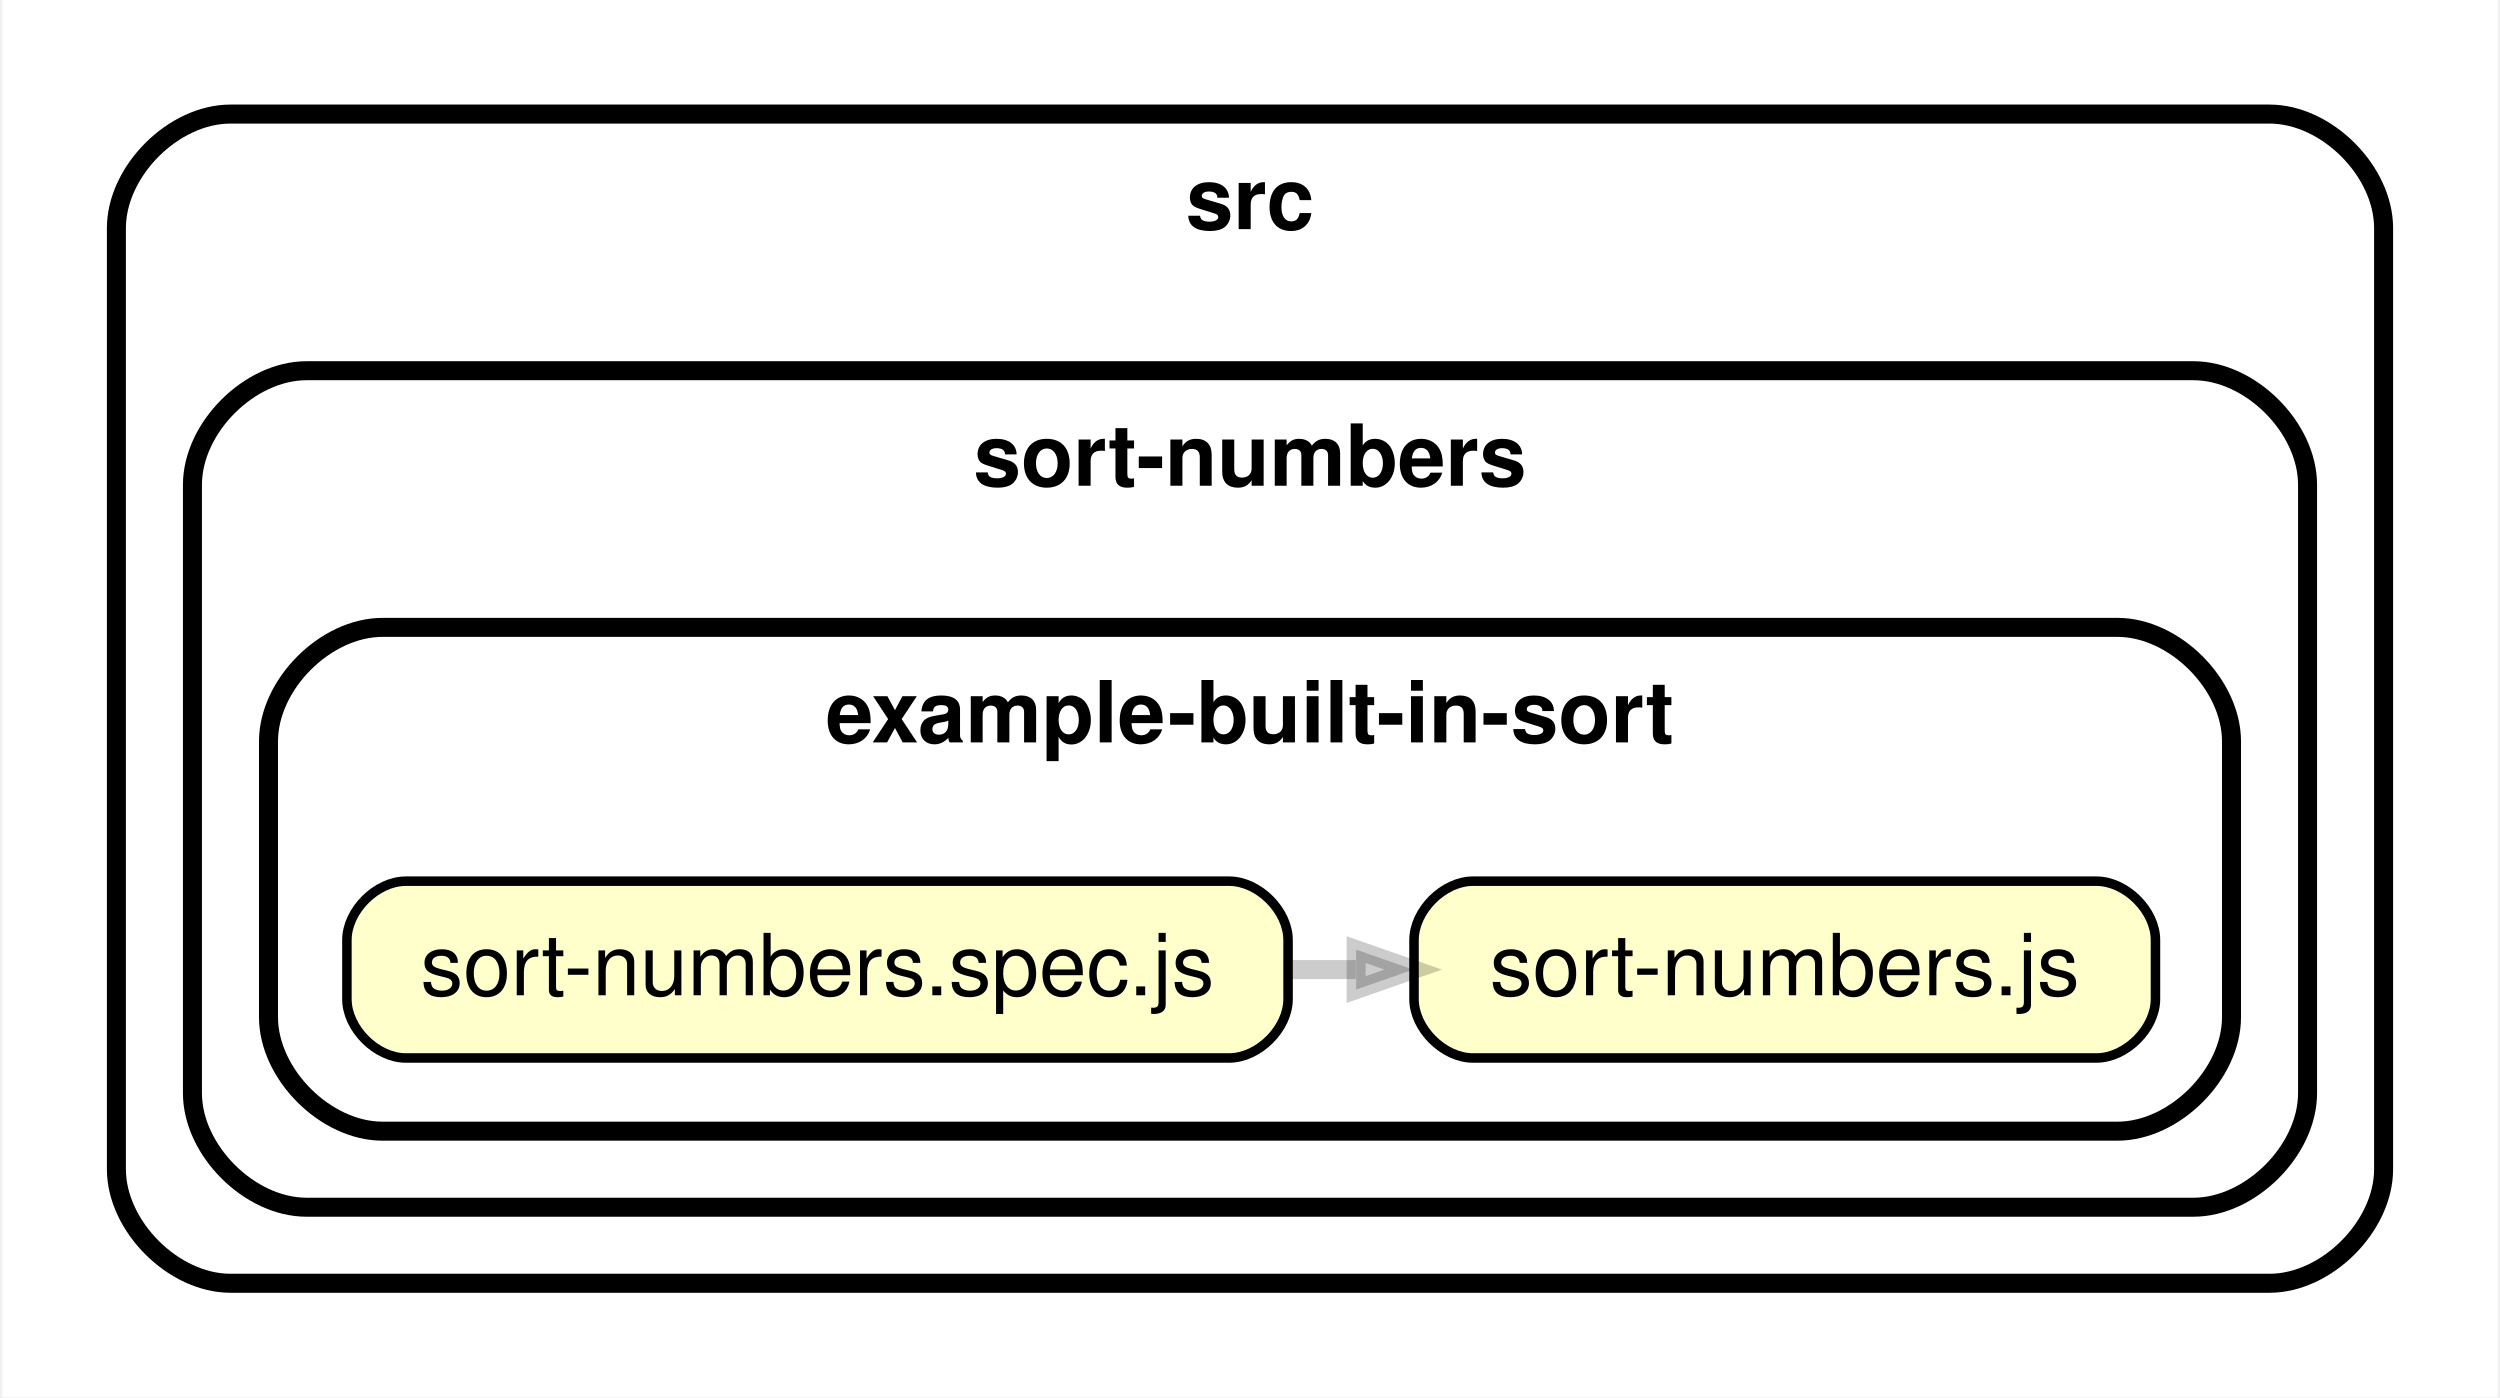
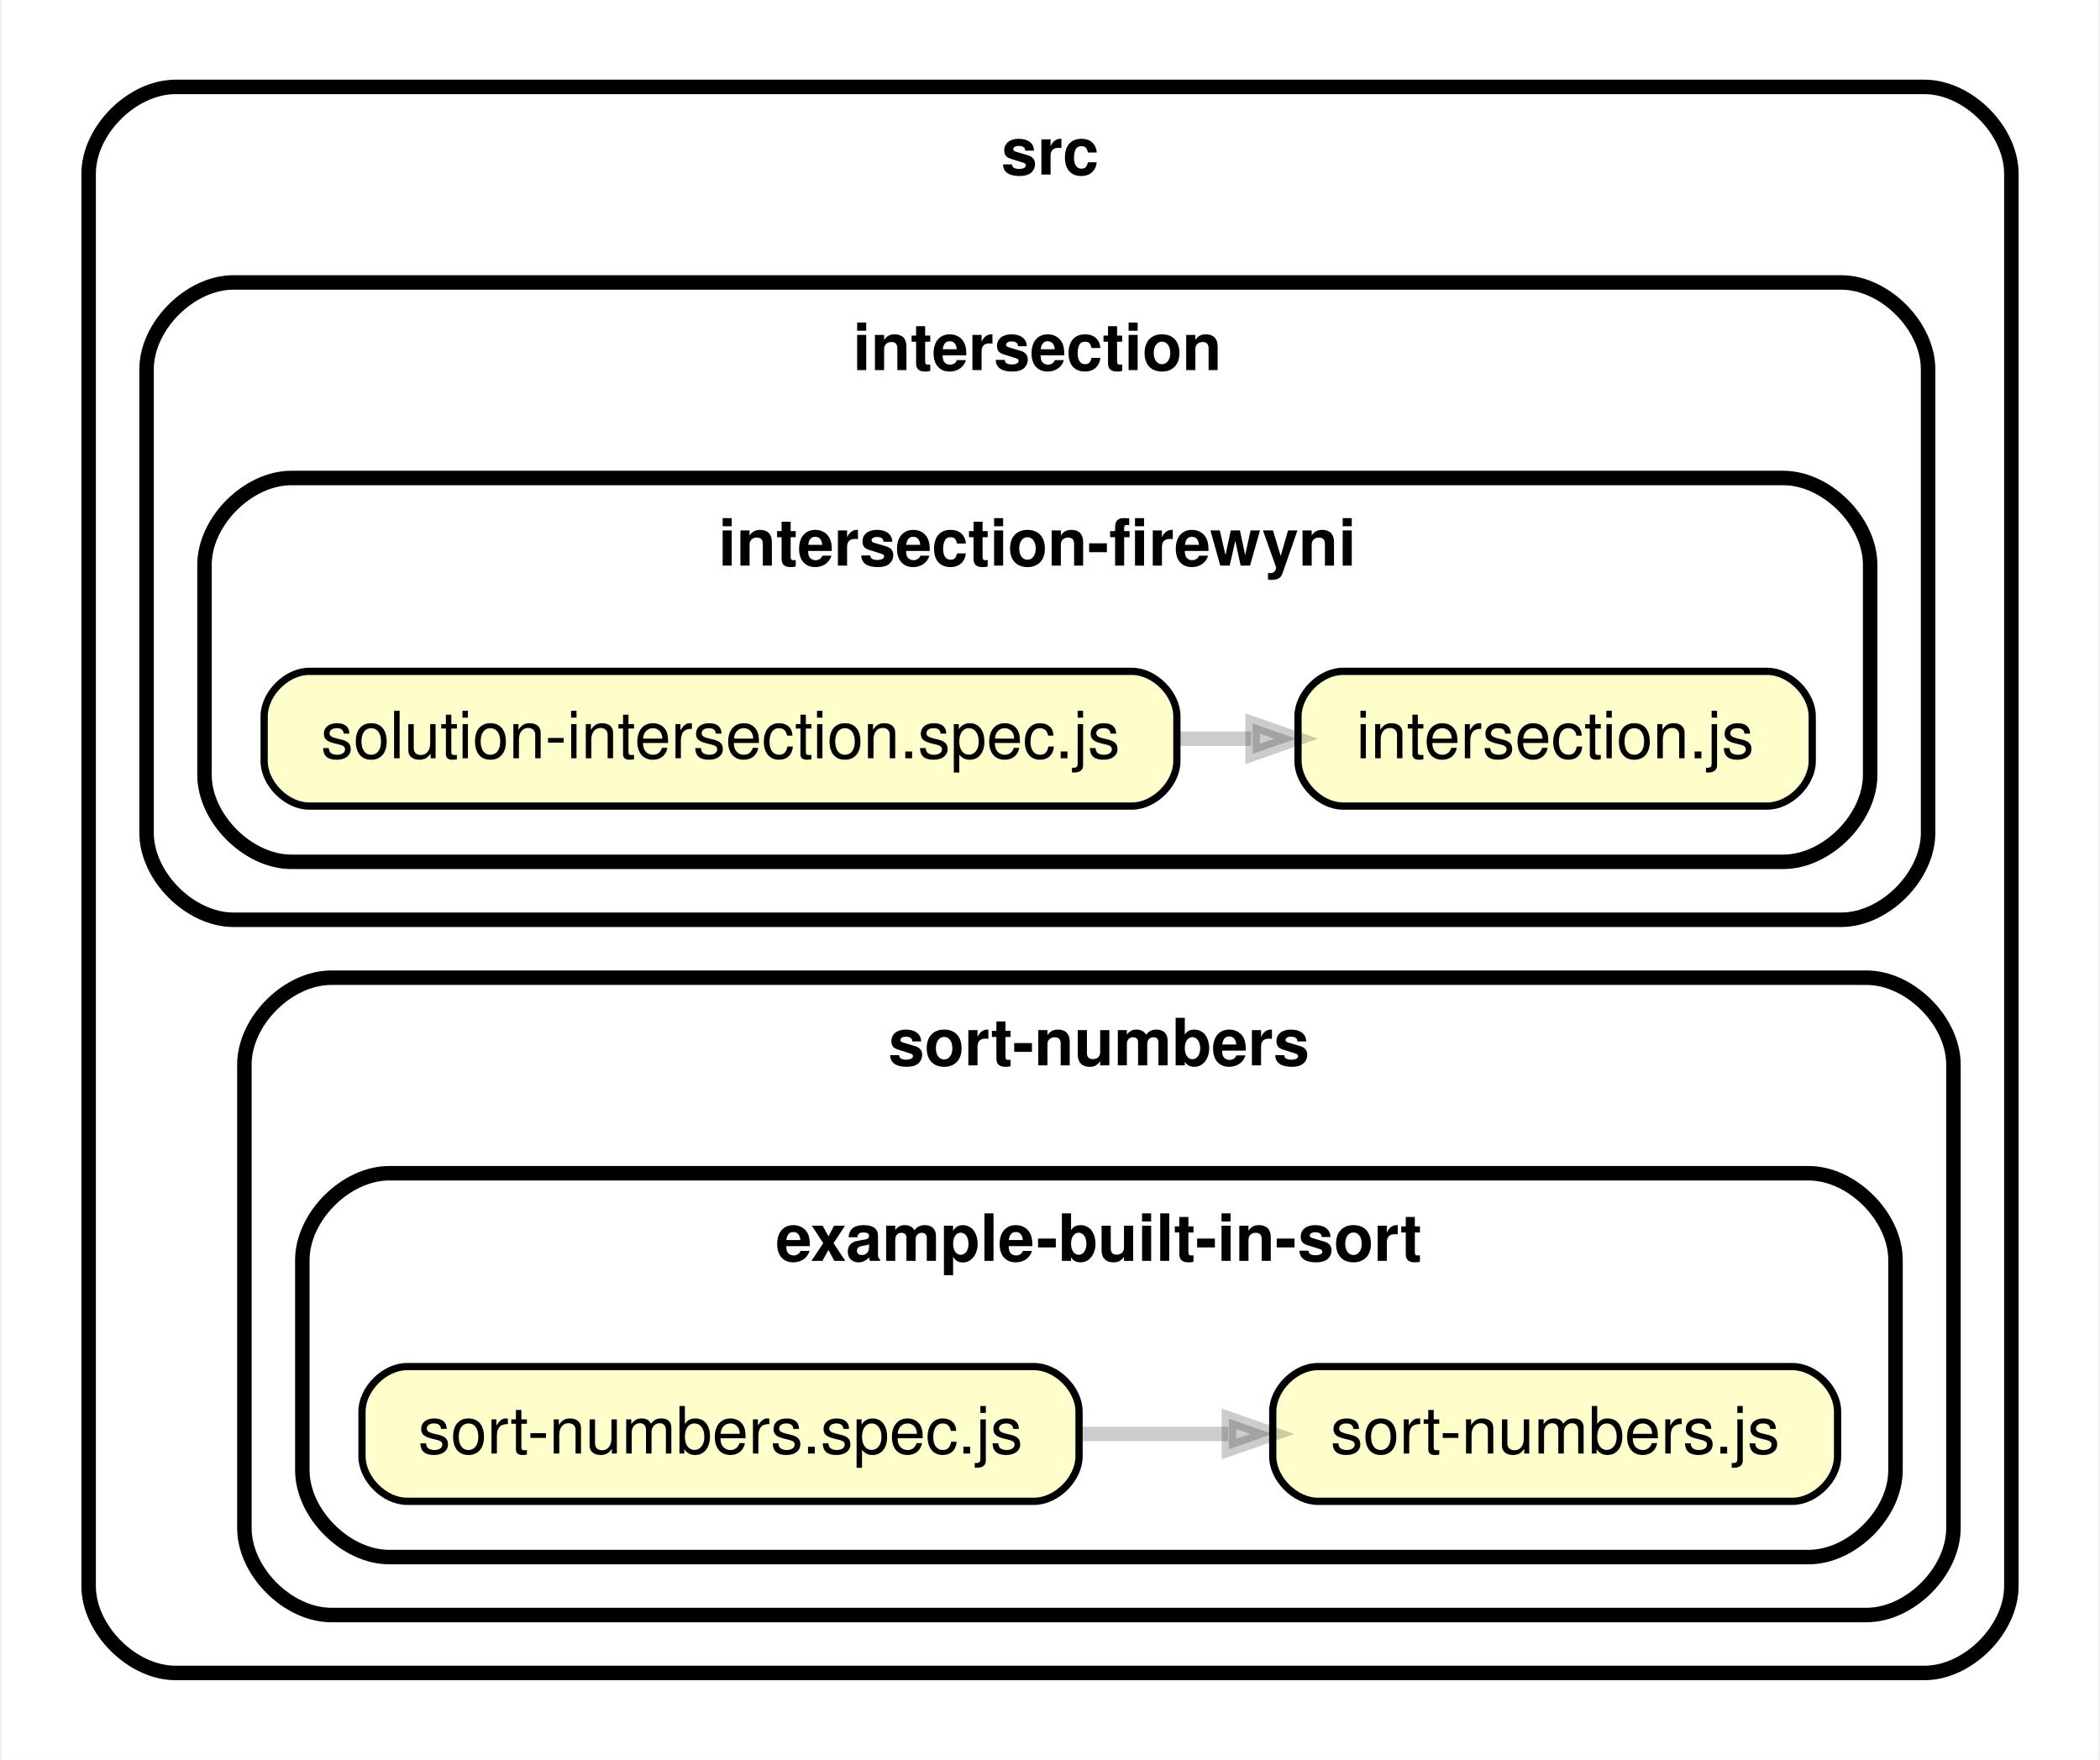
- <svg xmlns="http://www.w3.org/2000/svg" xmlns:xlink="http://www.w3.org/1999/xlink" width="263pt" height="147pt" viewBox="0.00 0.00 262.51 147.00">
-   <g id="graph0" class="graph" transform="scale(1 1) rotate(0) translate(4 143)">
-     <polygon fill="white" stroke="transparent" points="-4,4 -4,-143 258.51,-143 258.51,4 -4,4" />
+ <svg xmlns="http://www.w3.org/2000/svg" xmlns:xlink="http://www.w3.org/1999/xlink" width="290pt" height="243pt" viewBox="0.00 0.00 289.52 243.00">
+   <g id="graph0" class="graph" transform="scale(1 1) rotate(0) translate(4 239)">
+     <polygon fill="white" stroke="transparent" points="-4,4 -4,-239 285.52,-239 285.52,4 -4,4" />
    <g id="clust1" class="cluster">
-       <path fill="#ffffff" stroke="black" stroke-width="2" d="M20,-8C20,-8 234.51,-8 234.51,-8 240.51,-8 246.51,-14 246.51,-20 246.51,-20 246.51,-119 246.51,-119 246.51,-125 240.51,-131 234.51,-131 234.51,-131 20,-131 20,-131 14,-131 8,-125 8,-119 8,-119 8,-20 8,-20 8,-14 14,-8 20,-8" />
-       <text text-anchor="middle" x="127.25" y="-118.9" font-family="Helvetica,sans-Serif" font-weight="bold" font-size="9.00">src</text>
+       <path fill="#ffffff" stroke="black" stroke-width="2" d="M20,-8C20,-8 261.52,-8 261.52,-8 267.52,-8 273.52,-14 273.52,-20 273.52,-20 273.52,-215 273.52,-215 273.52,-221 267.52,-227 261.52,-227 261.52,-227 20,-227 20,-227 14,-227 8,-221 8,-215 8,-215 8,-20 8,-20 8,-14 14,-8 20,-8" />
+       <text text-anchor="middle" x="140.76" y="-214.9" font-family="Helvetica,sans-Serif" font-weight="bold" font-size="9.00">src</text>
    </g>
    <g id="clust2" class="cluster">
-       <path fill="#ffffff" stroke="black" stroke-width="2" d="M28,-16C28,-16 226.51,-16 226.51,-16 232.51,-16 238.51,-22 238.51,-28 238.51,-28 238.51,-92 238.51,-92 238.51,-98 232.51,-104 226.51,-104 226.51,-104 28,-104 28,-104 22,-104 16,-98 16,-92 16,-92 16,-28 16,-28 16,-22 22,-16 28,-16" />
-       <text text-anchor="middle" x="127.25" y="-91.9" font-family="Helvetica,sans-Serif" font-weight="bold" font-size="9.00">sort-numbers</text>
+       <path fill="#ffffff" stroke="black" stroke-width="2" d="M28,-112C28,-112 250.02,-112 250.02,-112 256.02,-112 262.02,-118 262.02,-124 262.02,-124 262.02,-188 262.02,-188 262.02,-194 256.02,-200 250.02,-200 250.02,-200 28,-200 28,-200 22,-200 16,-194 16,-188 16,-188 16,-124 16,-124 16,-118 22,-112 28,-112" />
+       <text text-anchor="middle" x="139.01" y="-187.9" font-family="Helvetica,sans-Serif" font-weight="bold" font-size="9.00">intersection</text>
    </g>
    <g id="clust3" class="cluster">
-       <path fill="#ffffff" stroke="black" stroke-width="2" d="M36,-24C36,-24 218.51,-24 218.51,-24 224.51,-24 230.51,-30 230.51,-36 230.51,-36 230.51,-65 230.51,-65 230.51,-71 224.51,-77 218.51,-77 218.51,-77 36,-77 36,-77 30,-77 24,-71 24,-65 24,-65 24,-36 24,-36 24,-30 30,-24 36,-24" />
-       <text text-anchor="middle" x="127.25" y="-64.9" font-family="Helvetica,sans-Serif" font-weight="bold" font-size="9.00">example-built-in-sort</text>
+       <path fill="#ffffff" stroke="black" stroke-width="2" d="M36,-120C36,-120 242.02,-120 242.02,-120 248.02,-120 254.02,-126 254.02,-132 254.02,-132 254.02,-161 254.02,-161 254.02,-167 248.02,-173 242.02,-173 242.02,-173 36,-173 36,-173 30,-173 24,-167 24,-161 24,-161 24,-132 24,-132 24,-126 30,-120 36,-120" />
+       <text text-anchor="middle" x="139.01" y="-160.9" font-family="Helvetica,sans-Serif" font-weight="bold" font-size="9.00">intersection-firewyni</text>
+     </g>
+     <g id="clust4" class="cluster">
+       <path fill="#ffffff" stroke="black" stroke-width="2" d="M41.51,-16C41.51,-16 253.52,-16 253.52,-16 259.52,-16 265.52,-22 265.52,-28 265.52,-28 265.52,-92 265.52,-92 265.52,-98 259.52,-104 253.52,-104 253.52,-104 41.51,-104 41.51,-104 35.51,-104 29.51,-98 29.51,-92 29.51,-92 29.51,-28 29.51,-28 29.51,-22 35.51,-16 41.51,-16" />
+       <text text-anchor="middle" x="147.51" y="-91.9" font-family="Helvetica,sans-Serif" font-weight="bold" font-size="9.00">sort-numbers</text>
+     </g>
+     <g id="clust5" class="cluster">
+       <path fill="#ffffff" stroke="black" stroke-width="2" d="M49.51,-24C49.51,-24 245.52,-24 245.52,-24 251.52,-24 257.52,-30 257.52,-36 257.52,-36 257.52,-65 257.52,-65 257.52,-71 251.52,-77 245.52,-77 245.52,-77 49.51,-77 49.51,-77 43.51,-77 37.51,-71 37.51,-65 37.51,-65 37.51,-36 37.51,-36 37.51,-30 43.51,-24 49.51,-24" />
+       <text text-anchor="middle" x="147.51" y="-64.9" font-family="Helvetica,sans-Serif" font-weight="bold" font-size="9.00">example-built-in-sort</text>
    </g>
    <g id="node1" class="node">
      <g id="a_node1">
-         <a xlink:href="../src/sort-numbers/example-built-in-sort/sort-numbers.js" xlink:title="sort-numbers.js">
-           <path fill="#ffffcc" stroke="black" d="M216.3,-50.3C216.3,-50.3 150.71,-50.3 150.71,-50.3 147.61,-50.3 144.51,-47.2 144.51,-44.1 144.51,-44.1 144.51,-37.9 144.51,-37.9 144.51,-34.8 147.61,-31.7 150.71,-31.7 150.71,-31.7 216.3,-31.7 216.3,-31.7 219.4,-31.7 222.51,-34.8 222.51,-37.9 222.51,-37.9 222.51,-44.1 222.51,-44.1 222.51,-47.2 219.4,-50.3 216.3,-50.3" />
-           <text text-anchor="middle" x="183.51" y="-38.3" font-family="Helvetica,sans-Serif" font-size="9.00">sort-numbers.js</text>
+         <a xlink:href="../src/intersection/intersection-firewyni/intersection.js" xlink:title="intersection.js">
+           <path fill="#ffffcc" stroke="black" d="M239.82,-146.3C239.82,-146.3 181.21,-146.3 181.21,-146.3 178.11,-146.3 175.01,-143.2 175.01,-140.1 175.01,-140.1 175.01,-133.9 175.01,-133.9 175.01,-130.8 178.11,-127.7 181.21,-127.7 181.21,-127.7 239.82,-127.7 239.82,-127.7 242.92,-127.7 246.02,-130.8 246.02,-133.9 246.02,-133.9 246.02,-140.1 246.02,-140.1 246.02,-143.2 242.92,-146.3 239.82,-146.3" />
+           <text text-anchor="middle" x="210.52" y="-134.3" font-family="Helvetica,sans-Serif" font-size="9.00">intersection.js</text>
        </a>
      </g>
    </g>
    <g id="node2" class="node">
      <g id="a_node2">
-         <a xlink:href="../src/sort-numbers/example-built-in-sort/sort-numbers.spec.js" xlink:title="sort-numbers.spec.js">
-           <path fill="#ffffcc" stroke="black" d="M125.06,-50.3C125.06,-50.3 38.45,-50.3 38.45,-50.3 35.35,-50.3 32.25,-47.2 32.25,-44.1 32.25,-44.1 32.25,-37.9 32.25,-37.9 32.25,-34.8 35.35,-31.7 38.45,-31.7 38.45,-31.7 125.06,-31.7 125.06,-31.7 128.16,-31.7 131.26,-34.8 131.26,-37.9 131.26,-37.9 131.26,-44.1 131.26,-44.1 131.26,-47.2 128.16,-50.3 125.06,-50.3" />
-           <text text-anchor="middle" x="81.75" y="-38.3" font-family="Helvetica,sans-Serif" font-size="9.00">sort-numbers.spec.js</text>
+         <a xlink:href="../src/intersection/intersection-firewyni/solution-intersection.spec.js" xlink:title="solution-intersection.spec.js">
+           <path fill="#ffffcc" stroke="black" d="M152.08,-146.3C152.08,-146.3 38.44,-146.3 38.44,-146.3 35.34,-146.3 32.24,-143.2 32.24,-140.1 32.24,-140.1 32.24,-133.9 32.24,-133.9 32.24,-130.8 35.34,-127.7 38.44,-127.7 38.44,-127.7 152.08,-127.7 152.08,-127.7 155.18,-127.7 158.28,-130.8 158.28,-133.9 158.28,-133.9 158.28,-140.1 158.28,-140.1 158.28,-143.2 155.18,-146.3 152.08,-146.3" />
+           <text text-anchor="middle" x="95.26" y="-134.3" font-family="Helvetica,sans-Serif" font-size="9.00">solution-intersection.spec.js</text>
        </a>
      </g>
    </g>
    <g id="edge1" class="edge">
-       <path fill="none" stroke="#000000" stroke-width="2" stroke-opacity="0.2" d="M131.46,-41C133.77,-41 136.09,-41 138.39,-41" />
-       <polygon fill="#000000" fill-opacity="0.2" stroke="#000000" stroke-width="2" stroke-opacity="0.2" points="138.42,-43.1 144.42,-41 138.42,-38.9 138.42,-43.1" />
+       <path fill="none" stroke="#000000" stroke-width="2" stroke-opacity="0.2" d="M158.52,-137C161.9,-137 165.26,-137 168.54,-137" />
+       <polygon fill="#000000" fill-opacity="0.2" stroke="#000000" stroke-width="2" stroke-opacity="0.2" points="168.74,-139.1 174.74,-137 168.74,-134.9 168.74,-139.1" />
+     </g>
+     <g id="node3" class="node">
+       <g id="a_node3">
+         <a xlink:href="../src/sort-numbers/example-built-in-sort/sort-numbers.js" xlink:title="sort-numbers.js">
+           <path fill="#ffffcc" stroke="black" d="M243.32,-50.3C243.32,-50.3 177.72,-50.3 177.72,-50.3 174.62,-50.3 171.52,-47.2 171.52,-44.1 171.52,-44.1 171.52,-37.9 171.52,-37.9 171.52,-34.8 174.62,-31.7 177.72,-31.7 177.72,-31.7 243.32,-31.7 243.32,-31.7 246.42,-31.7 249.52,-34.8 249.52,-37.9 249.52,-37.9 249.52,-44.1 249.52,-44.1 249.52,-47.2 246.42,-50.3 243.32,-50.3" />
+           <text text-anchor="middle" x="210.52" y="-38.3" font-family="Helvetica,sans-Serif" font-size="9.00">sort-numbers.js</text>
+         </a>
+       </g>
+     </g>
+     <g id="node4" class="node">
+       <g id="a_node4">
+         <a xlink:href="../src/sort-numbers/example-built-in-sort/sort-numbers.spec.js" xlink:title="sort-numbers.spec.js">
+           <path fill="#ffffcc" stroke="black" d="M138.57,-50.3C138.57,-50.3 51.95,-50.3 51.95,-50.3 48.85,-50.3 45.75,-47.2 45.75,-44.1 45.75,-44.1 45.75,-37.9 45.75,-37.9 45.75,-34.8 48.85,-31.7 51.95,-31.7 51.95,-31.7 138.57,-31.7 138.57,-31.7 141.67,-31.7 144.77,-34.8 144.77,-37.9 144.77,-37.9 144.77,-44.1 144.77,-44.1 144.77,-47.2 141.67,-50.3 138.57,-50.3" />
+           <text text-anchor="middle" x="95.26" y="-38.3" font-family="Helvetica,sans-Serif" font-size="9.00">sort-numbers.spec.js</text>
+         </a>
+       </g>
+     </g>
+     <g id="edge2" class="edge">
+       <path fill="none" stroke="#000000" stroke-width="2" stroke-opacity="0.2" d="M144.95,-41C151.74,-41 158.69,-41 165.39,-41" />
+       <polygon fill="#000000" fill-opacity="0.2" stroke="#000000" stroke-width="2" stroke-opacity="0.2" points="165.47,-43.1 171.47,-41 165.47,-38.9 165.47,-43.1" />
    </g>
  </g>
</svg>
